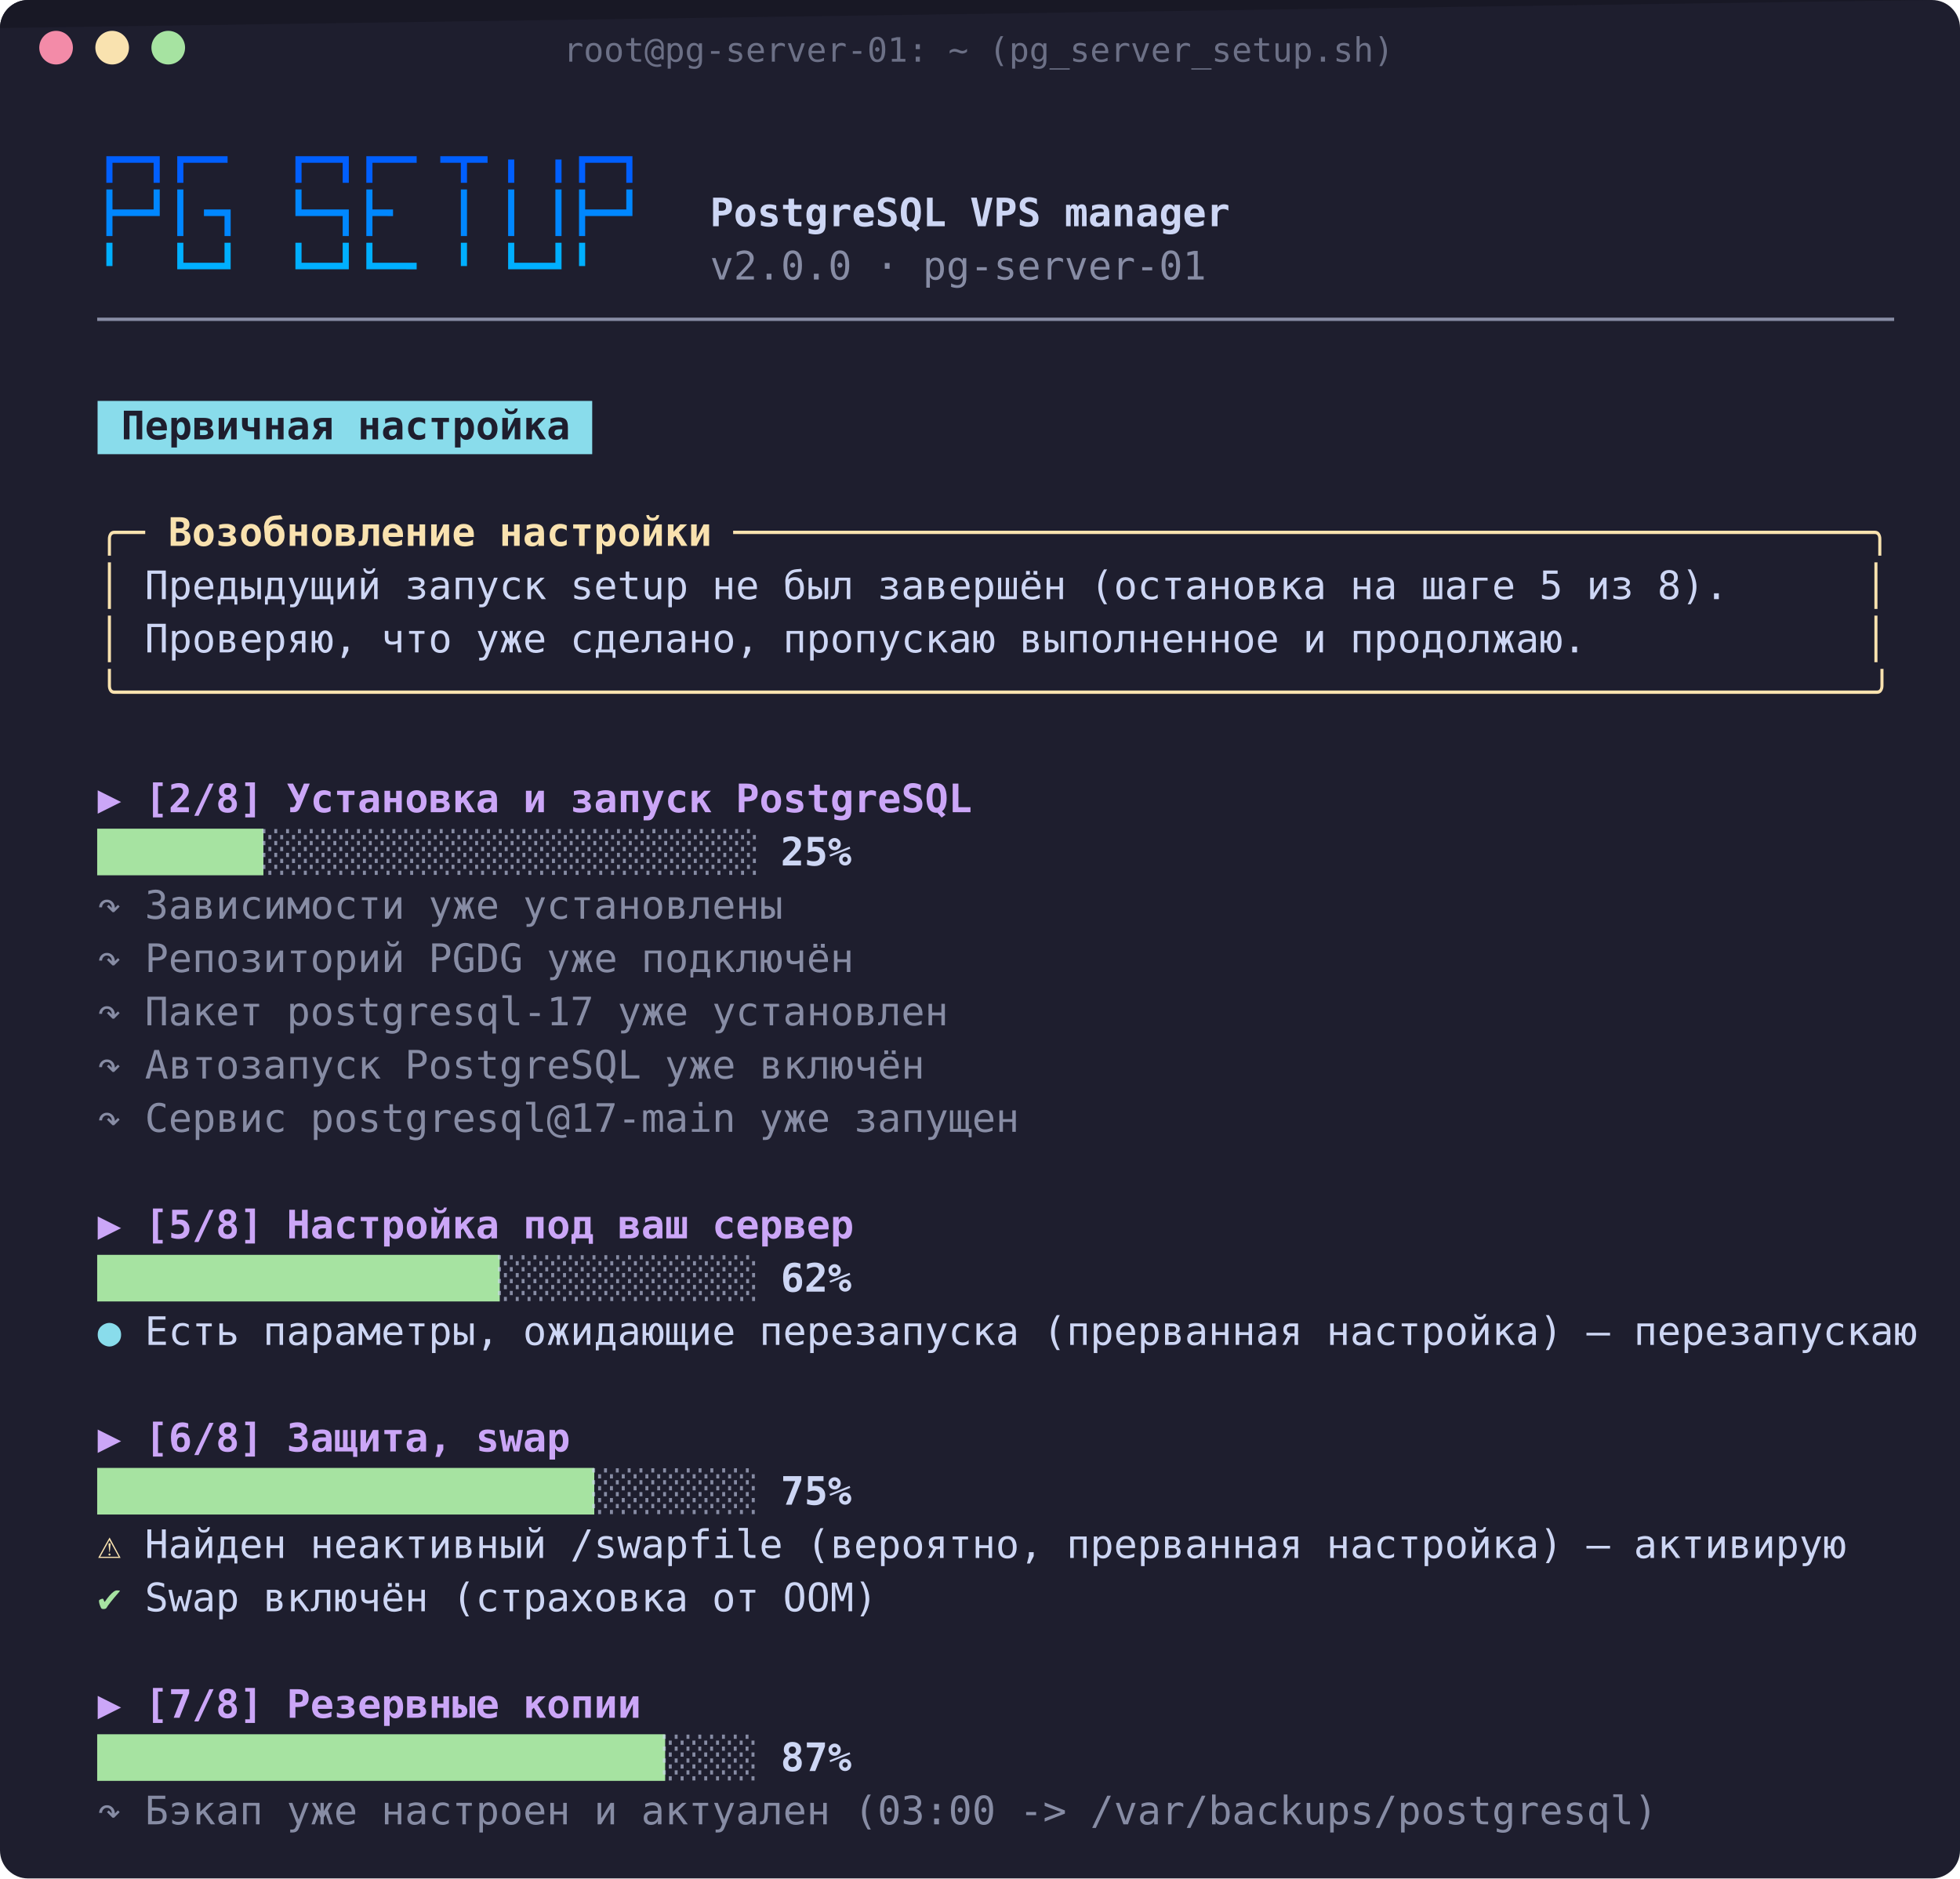
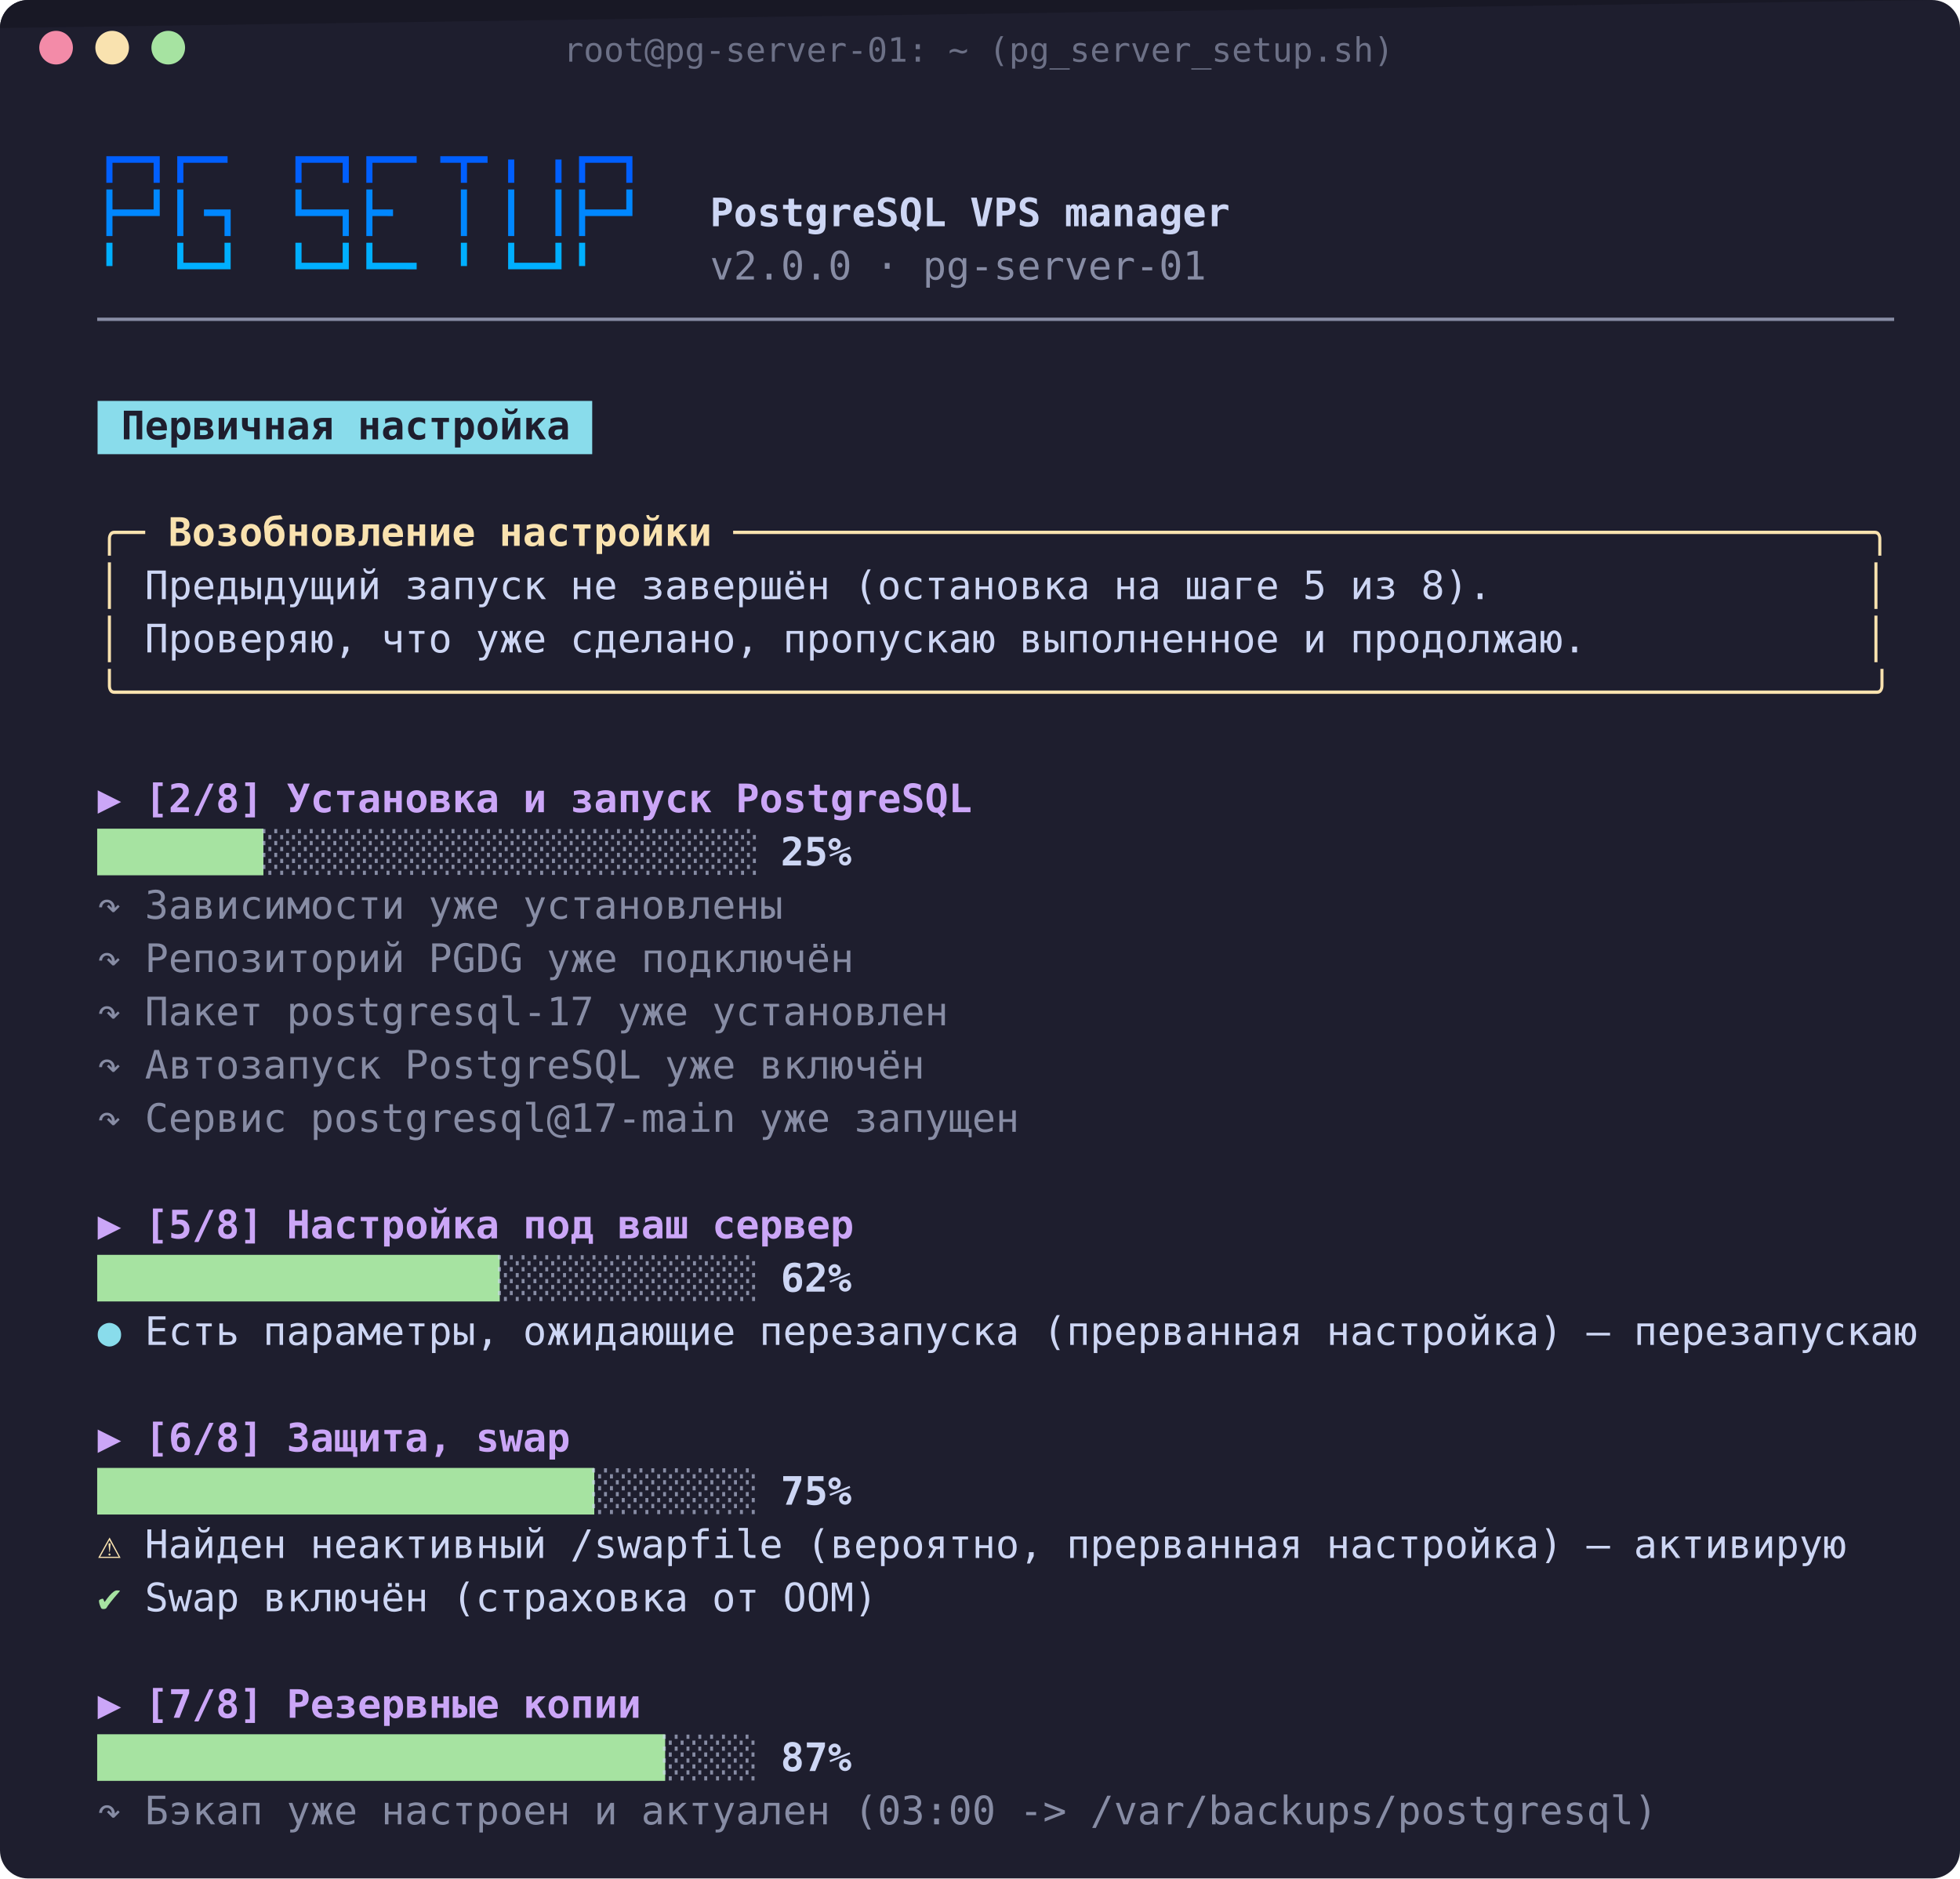
<svg xmlns="http://www.w3.org/2000/svg" width="699" height="670" viewBox="0 0 699 670" role="img" aria-label="root@pg-server-01: ~ (pg_server_setup.sh)">
  <rect width="100%" height="100%" rx="10" fill="#1e1e2e" />
  <path d="M0 10a10 10 0 0 1 10-10h679p10 10v24H0z" fill="#181825" />
  <circle cx="20" cy="17" r="6" fill="#f38ba8" />
  <circle cx="40" cy="17" r="6" fill="#f9e2af" />
  <circle cx="60" cy="17" r="6" fill="#a6e3a1" />
  <text x="349" y="22" fill="#6c7086" font-size="12" text-anchor="middle" font-family="'JetBrains Mono','DejaVu Sans Mono',Menlo,Consolas,monospace">root@pg-server-01: ~ (pg_server_setup.sh)</text>
  <g font-family="'JetBrains Mono','DejaVu Sans Mono',Menlo,Consolas,monospace" font-size="14">
    <text x="34.8" y="61.7" fill="#005fff" font-weight="bold" textLength="193.2" lengthAdjust="spacingAndGlyphs" xml:space="preserve">┏━┓┏━╸  ┏━┓┏━╸╺┳╸╻ ╻┏━┓</text>
    <text x="34.8" y="80.7" fill="#0087ff" font-weight="bold" textLength="193.2" lengthAdjust="spacingAndGlyphs" xml:space="preserve">┣━┛┃╺┓  ┗━┓┣╸  ┃ ┃ ┃┣━┛</text>
    <text x="253.2" y="80.7" fill="#cdd6f4" font-weight="bold" textLength="184.8" lengthAdjust="spacingAndGlyphs" xml:space="preserve">PostgreSQL VPS manager</text>
    <text x="34.8" y="99.7" fill="#00afff" font-weight="bold" textLength="193.2" lengthAdjust="spacingAndGlyphs" xml:space="preserve">╹  ┗━┛  ┗━┛┗━╸ ╹ ┗━┛╹  </text>
    <text x="253.2" y="99.7" fill="#cdd6f4" opacity="0.6" textLength="176.4" lengthAdjust="spacingAndGlyphs" xml:space="preserve">v2.0.0 · pg-server-01</text>
    <text x="34.8" y="118.7" fill="#cdd6f4" opacity="0.6" textLength="638.4" lengthAdjust="spacingAndGlyphs" xml:space="preserve">────────────────────────────────────────────────────────────────────────────</text>
    <rect x="34.8" y="143.0" width="176.4" height="19.0" fill="#89dceb" />
    <text x="34.8" y="156.7" fill="#1e1e2e" font-weight="bold" textLength="176.4" lengthAdjust="spacingAndGlyphs" xml:space="preserve"> Первичная настройка </text>
    <text x="34.8" y="194.7" fill="#f9e2af" font-weight="bold" textLength="16.8" lengthAdjust="spacingAndGlyphs" xml:space="preserve">╭─</text>
    <text x="60.0" y="194.7" fill="#f9e2af" font-weight="bold" textLength="193.2" lengthAdjust="spacingAndGlyphs" xml:space="preserve">Возобновление настройки</text>
    <text x="261.6" y="194.7" fill="#f9e2af" font-weight="bold" textLength="411.6" lengthAdjust="spacingAndGlyphs" xml:space="preserve">────────────────────────────────────────────────╮</text>
    <text x="34.8" y="213.7" fill="#f9e2af" font-weight="bold" textLength="8.4" lengthAdjust="spacingAndGlyphs" xml:space="preserve">│</text>
-     <text x="43.2" y="213.7" fill="#cdd6f4" textLength="621.6" lengthAdjust="spacingAndGlyphs" xml:space="preserve"> Предыдущий запуск setup не был завершён (остановка на шаге 5 из 8).      </text>
+     <text x="43.2" y="213.7" fill="#cdd6f4" textLength="621.6" lengthAdjust="spacingAndGlyphs" xml:space="preserve"> Предыдущий запуск не завершён (остановка на шаге 5 из 8).                </text>
    <text x="664.8" y="213.7" fill="#f9e2af" font-weight="bold" textLength="8.4" lengthAdjust="spacingAndGlyphs" xml:space="preserve">│</text>
    <text x="34.8" y="232.7" fill="#f9e2af" font-weight="bold" textLength="8.4" lengthAdjust="spacingAndGlyphs" xml:space="preserve">│</text>
    <text x="43.2" y="232.7" fill="#cdd6f4" textLength="621.6" lengthAdjust="spacingAndGlyphs" xml:space="preserve"> Проверяю, что уже сделано, пропускаю выполненное и продолжаю.            </text>
    <text x="664.8" y="232.7" fill="#f9e2af" font-weight="bold" textLength="8.4" lengthAdjust="spacingAndGlyphs" xml:space="preserve">│</text>
    <text x="34.8" y="251.7" fill="#f9e2af" font-weight="bold" textLength="638.4" lengthAdjust="spacingAndGlyphs" xml:space="preserve">╰──────────────────────────────────────────────────────────────────────────╯</text>
    <text x="34.8" y="289.7" fill="#cba6f7" font-weight="bold" textLength="310.8" lengthAdjust="spacingAndGlyphs" xml:space="preserve">▶ [2/8] Установка и запуск PostgreSQL</text>
    <text x="34.8" y="308.7" fill="#a6e3a1" font-weight="bold" textLength="58.8" lengthAdjust="spacingAndGlyphs" xml:space="preserve">███████</text>
    <text x="93.6" y="308.7" fill="#cdd6f4" opacity="0.6" textLength="176.4" lengthAdjust="spacingAndGlyphs" xml:space="preserve">░░░░░░░░░░░░░░░░░░░░░</text>
    <text x="278.4" y="308.7" fill="#cdd6f4" font-weight="bold" textLength="25.2" lengthAdjust="spacingAndGlyphs" xml:space="preserve">25%</text>
    <text x="34.8" y="327.7" fill="#cdd6f4" opacity="0.6" textLength="243.6" lengthAdjust="spacingAndGlyphs" xml:space="preserve">↷ Зависимости уже установлены</text>
    <text x="34.8" y="346.7" fill="#cdd6f4" opacity="0.6" textLength="268.8" lengthAdjust="spacingAndGlyphs" xml:space="preserve">↷ Репозиторий PGDG уже подключён</text>
    <text x="34.8" y="365.7" fill="#cdd6f4" opacity="0.6" textLength="302.4" lengthAdjust="spacingAndGlyphs" xml:space="preserve">↷ Пакет postgresql-17 уже установлен</text>
    <text x="34.8" y="384.7" fill="#cdd6f4" opacity="0.6" textLength="294.0" lengthAdjust="spacingAndGlyphs" xml:space="preserve">↷ Автозапуск PostgreSQL уже включён</text>
    <text x="34.8" y="403.7" fill="#cdd6f4" opacity="0.6" textLength="327.6" lengthAdjust="spacingAndGlyphs" xml:space="preserve">↷ Сервис postgresql@17-main уже запущен</text>
    <text x="34.8" y="441.7" fill="#cba6f7" font-weight="bold" textLength="268.8" lengthAdjust="spacingAndGlyphs" xml:space="preserve">▶ [5/8] Настройка под ваш сервер</text>
    <text x="34.8" y="460.7" fill="#a6e3a1" font-weight="bold" textLength="142.8" lengthAdjust="spacingAndGlyphs" xml:space="preserve">█████████████████</text>
    <text x="177.6" y="460.7" fill="#cdd6f4" opacity="0.6" textLength="92.4" lengthAdjust="spacingAndGlyphs" xml:space="preserve">░░░░░░░░░░░</text>
    <text x="278.4" y="460.7" fill="#cdd6f4" font-weight="bold" textLength="25.2" lengthAdjust="spacingAndGlyphs" xml:space="preserve">62%</text>
    <text x="34.8" y="479.7" fill="#89dceb" font-weight="bold" textLength="8.4" lengthAdjust="spacingAndGlyphs" xml:space="preserve">●</text>
    <text x="43.2" y="479.7" fill="#cdd6f4" textLength="638.4" lengthAdjust="spacingAndGlyphs" xml:space="preserve"> Есть параметры, ожидающие перезапуска (прерванная настройка) — перезапускаю</text>
    <text x="34.8" y="517.7" fill="#cba6f7" font-weight="bold" textLength="168.0" lengthAdjust="spacingAndGlyphs" xml:space="preserve">▶ [6/8] Защита, swap</text>
    <text x="34.8" y="536.7" fill="#a6e3a1" font-weight="bold" textLength="176.4" lengthAdjust="spacingAndGlyphs" xml:space="preserve">█████████████████████</text>
    <text x="211.2" y="536.7" fill="#cdd6f4" opacity="0.6" textLength="58.8" lengthAdjust="spacingAndGlyphs" xml:space="preserve">░░░░░░░</text>
    <text x="278.4" y="536.7" fill="#cdd6f4" font-weight="bold" textLength="25.2" lengthAdjust="spacingAndGlyphs" xml:space="preserve">75%</text>
    <text x="34.8" y="555.7" fill="#f9e2af" font-weight="bold" textLength="8.4" lengthAdjust="spacingAndGlyphs" xml:space="preserve">⚠</text>
    <text x="43.2" y="555.7" fill="#cdd6f4" textLength="613.2" lengthAdjust="spacingAndGlyphs" xml:space="preserve"> Найден неактивный /swapfile (вероятно, прерванная настройка) — активирую</text>
    <text x="34.8" y="574.7" fill="#a6e3a1" font-weight="bold" textLength="8.4" lengthAdjust="spacingAndGlyphs" xml:space="preserve">✔</text>
    <text x="43.2" y="574.7" fill="#cdd6f4" textLength="268.8" lengthAdjust="spacingAndGlyphs" xml:space="preserve"> Swap включён (страховка от OOM)</text>
    <text x="34.8" y="612.7" fill="#cba6f7" font-weight="bold" textLength="193.2" lengthAdjust="spacingAndGlyphs" xml:space="preserve">▶ [7/8] Резервные копии</text>
    <text x="34.8" y="631.7" fill="#a6e3a1" font-weight="bold" textLength="201.6" lengthAdjust="spacingAndGlyphs" xml:space="preserve">████████████████████████</text>
    <text x="236.4" y="631.7" fill="#cdd6f4" opacity="0.6" textLength="33.6" lengthAdjust="spacingAndGlyphs" xml:space="preserve">░░░░</text>
    <text x="278.4" y="631.7" fill="#cdd6f4" font-weight="bold" textLength="25.2" lengthAdjust="spacingAndGlyphs" xml:space="preserve">87%</text>
    <text x="34.8" y="650.7" fill="#cdd6f4" opacity="0.6" textLength="554.4" lengthAdjust="spacingAndGlyphs" xml:space="preserve">↷ Бэкап уже настроен и актуален (03:00 -&gt; /var/backups/postgresql)</text>
  </g>
</svg>
